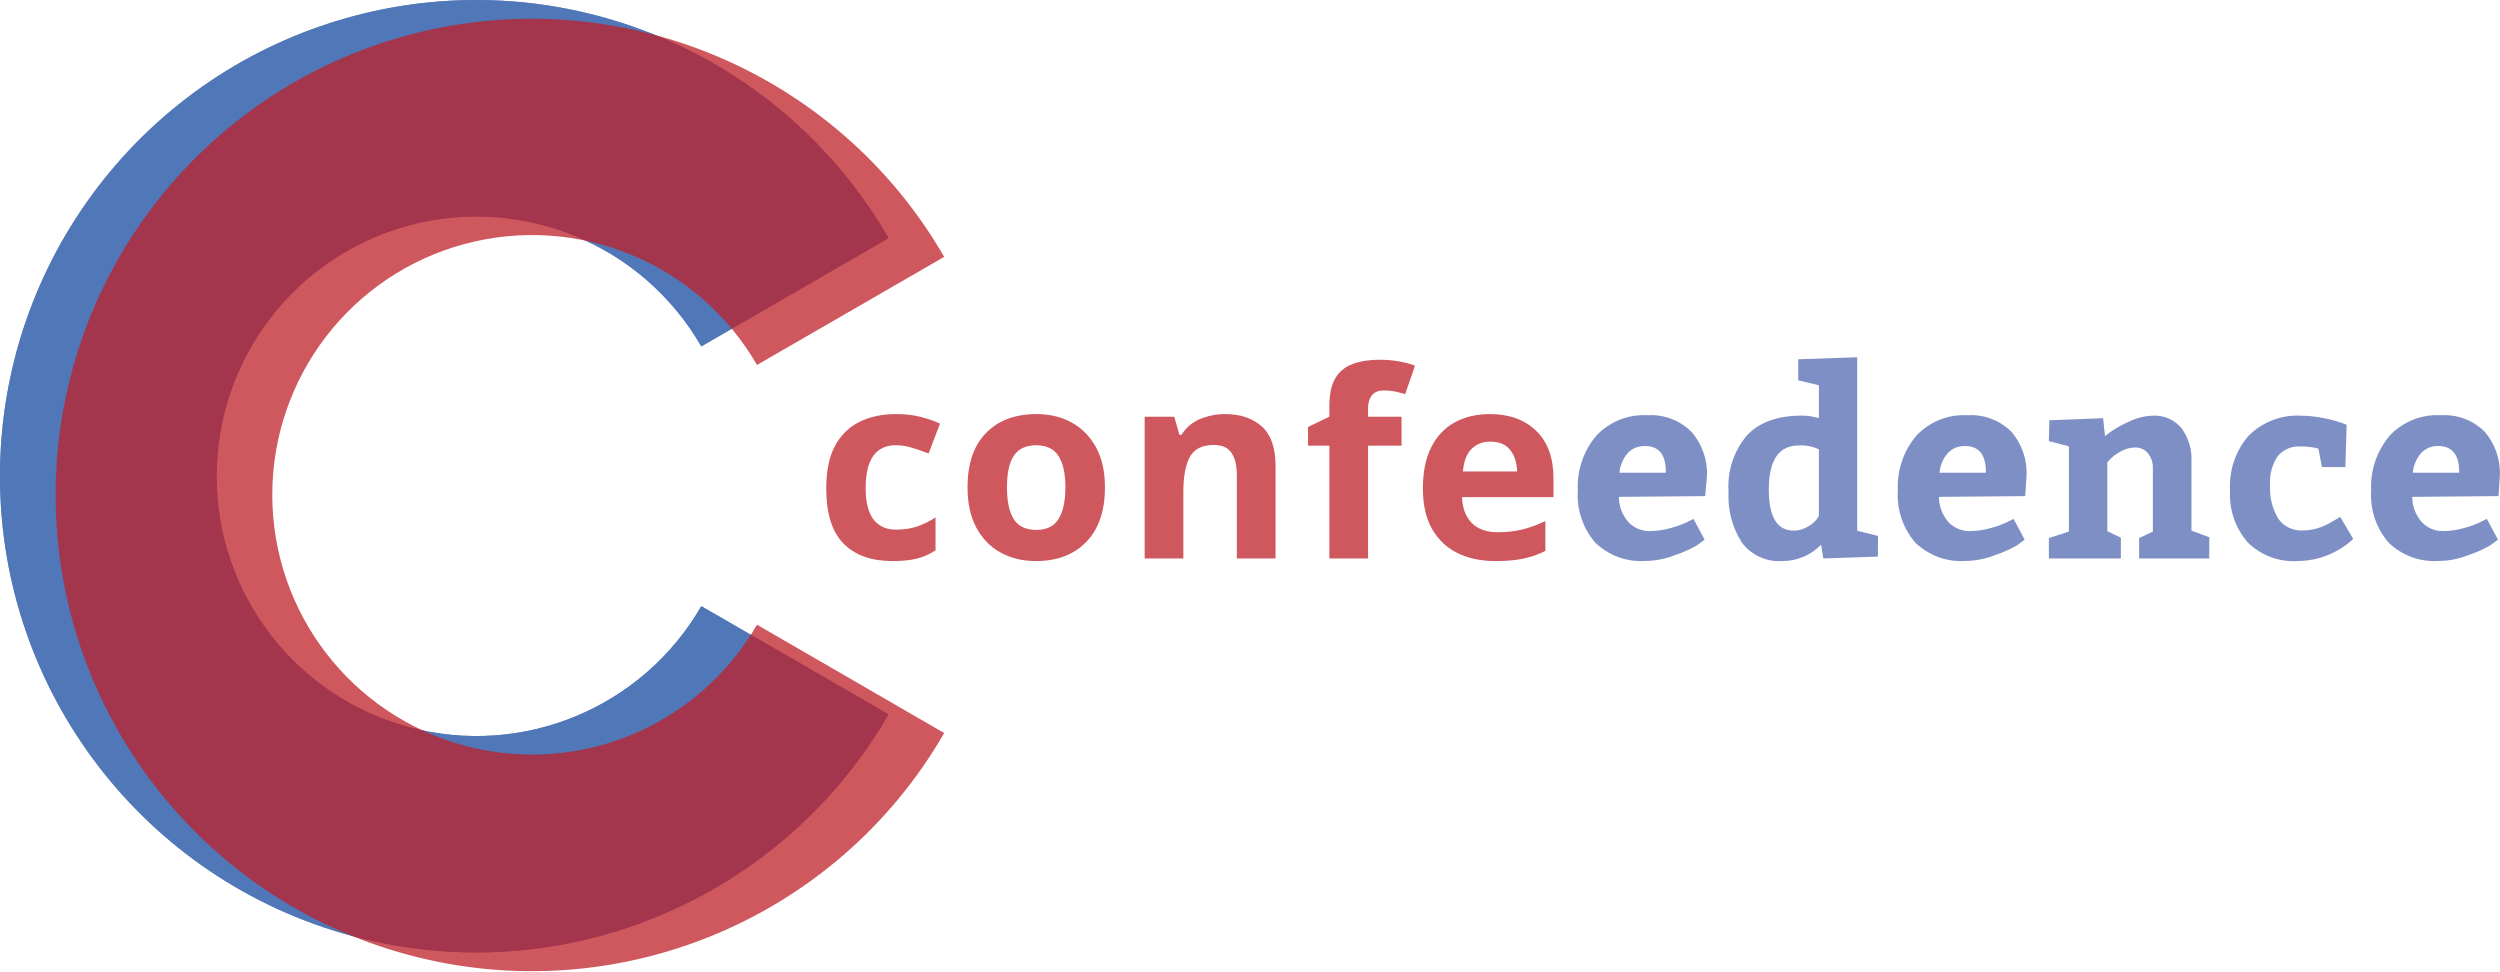
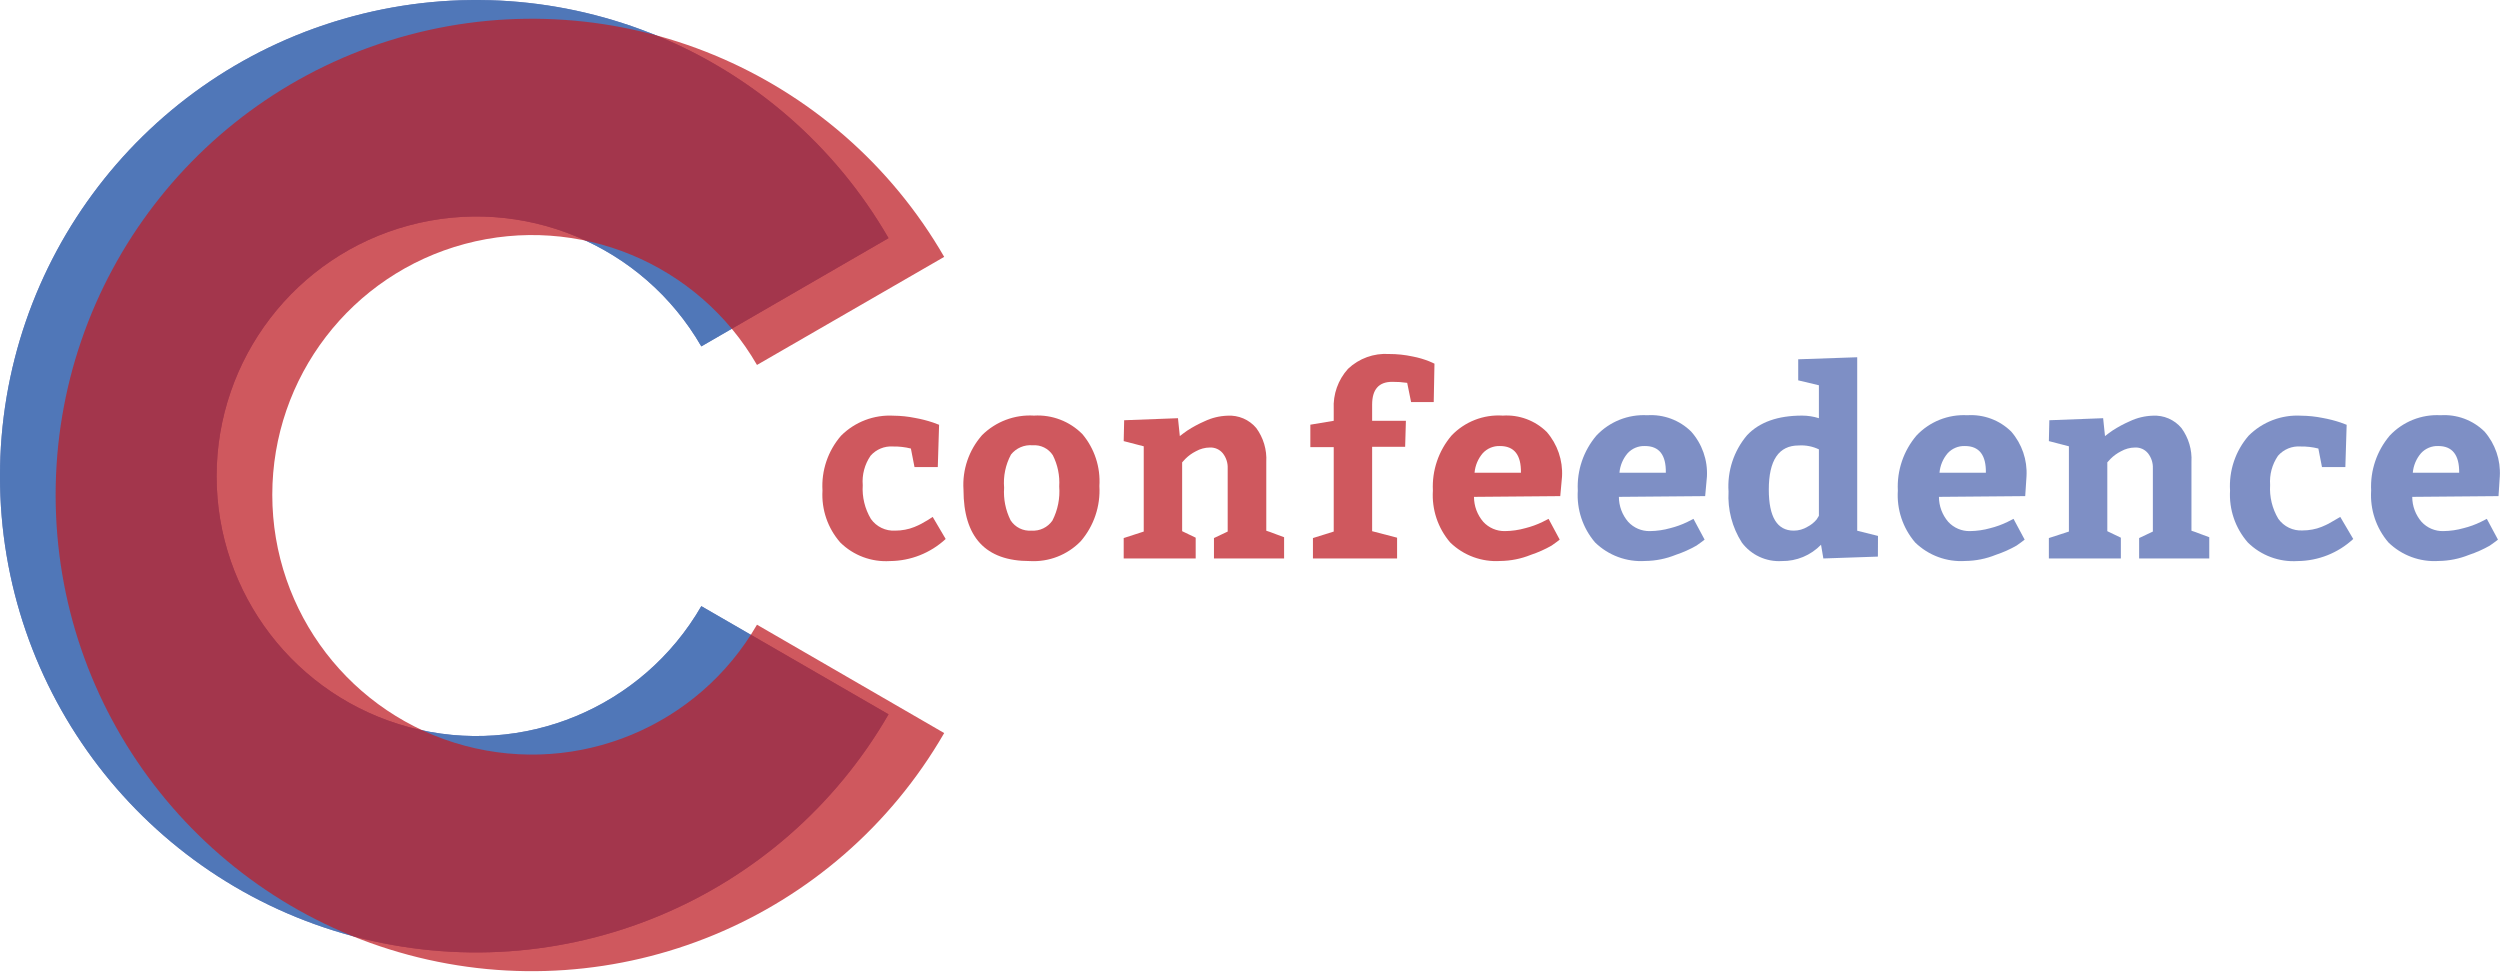
<svg xmlns="http://www.w3.org/2000/svg" viewBox="0 0 269.49 104.67">
  <defs>
-     <style>.cls-1{isolation:isolate;}.cls-2,.cls-3,.cls-6{opacity:0.75;}.cls-2{font-size:28px;font-family:Bitter-Bold, Bitter;font-weight:700;letter-spacing:0.03em;}.cls-2,.cls-6{fill:#bf2028;}.cls-3{mix-blend-mode:darken;}.cls-4{fill:#536ab2;}.cls-5{fill:#164aa0;}</style>
+     <style>.cls-1{isolation:isolate;}.cls-2,.cls-4,.cls-7{opacity:0.75;}.cls-3,.cls-7{fill:#bf2028;}.cls-4{mix-blend-mode:darken;}.cls-5{fill:#536ab2;}.cls-6{fill:#164aa0;}</style>
  </defs>
  <g class="cls-1">
    <g id="Layer_1" data-name="Layer 1">
-       <text class="cls-2" transform="translate(87.8 60.2)">confe</text>
-       <g class="cls-3">
-         <path class="cls-4" d="M183.81,53.48l-9.3.08a4.13,4.13,0,0,0,1,2.69,3.09,3.09,0,0,0,2.34,1,8.39,8.39,0,0,0,2.21-.32,9.5,9.5,0,0,0,1.82-.66l.67-.34,1.2,2.24q-.31.25-.87.64a12.39,12.39,0,0,1-2.24,1,9,9,0,0,1-3.28.66,7.09,7.09,0,0,1-5.42-2,7.83,7.83,0,0,1-1.86-5.59,8.5,8.5,0,0,1,2-5.92,7,7,0,0,1,5.49-2.2,6.17,6.17,0,0,1,4.73,1.76A6.77,6.77,0,0,1,184,51.38Zm-6.5-5.4a2.4,2.4,0,0,0-1.86.78,3.72,3.72,0,0,0-.88,2.1h5Q179.62,48.08,177.32,48.08Z" />
-         <path class="cls-4" d="M202.43,60l-5.88.2-.25-1.48a5.77,5.77,0,0,1-4.23,1.76,5,5,0,0,1-4.31-2A9.24,9.24,0,0,1,186.33,53a8.52,8.52,0,0,1,2-6.09q2-2.11,5.92-2.11a6.07,6.07,0,0,1,1.82.28V41.53L193.84,41V38.73l6.36-.22v18.7l2.24.56Zm-6.36-4.4V48.44a4.38,4.38,0,0,0-2.18-.42q-3.22,0-3.22,4.76,0,4.42,2.69,4.42a2.83,2.83,0,0,0,1.47-.41,3.15,3.15,0,0,0,1-.8Z" />
-         <path class="cls-4" d="M218.31,53.48l-9.3.08a4.13,4.13,0,0,0,1,2.69,3.09,3.09,0,0,0,2.34,1,8.39,8.39,0,0,0,2.21-.32,9.49,9.49,0,0,0,1.82-.66l.67-.34,1.2,2.24q-.31.25-.87.64a12.39,12.39,0,0,1-2.24,1,9,9,0,0,1-3.28.66,7.09,7.09,0,0,1-5.42-2,7.83,7.83,0,0,1-1.86-5.59,8.5,8.5,0,0,1,2-5.92,7,7,0,0,1,5.49-2.2,6.17,6.17,0,0,1,4.73,1.76,6.77,6.77,0,0,1,1.65,4.82Zm-6.5-5.4a2.4,2.4,0,0,0-1.86.78,3.73,3.73,0,0,0-.88,2.1h5Q214.11,48.08,211.81,48.08Z" />
-         <path class="cls-4" d="M220.91,45.3l5.8-.22.2,1.93q.31-.25.81-.6a12.69,12.69,0,0,1,1.86-1,6.17,6.17,0,0,1,2.48-.6,3.75,3.75,0,0,1,3.09,1.33,5.64,5.64,0,0,1,1.08,3.65v7.42q.36.11,1,.36l.92.34V60.2h-7.56V58l1.48-.7V50.48a2.46,2.46,0,0,0-.52-1.61,1.7,1.7,0,0,0-1.39-.63,3.14,3.14,0,0,0-1.53.41,4.39,4.39,0,0,0-1.11.8l-.36.39v7.42l1.46.7V60.2h-7.76V58l2.16-.7V48.11l-2.16-.56Z" />
-         <path class="cls-4" d="M252.27,55.72l1.4,2.38a8.93,8.93,0,0,1-6,2.38,7,7,0,0,1-5.36-2,7.8,7.8,0,0,1-1.92-5.6,8.27,8.27,0,0,1,2-5.91,7.41,7.41,0,0,1,5.67-2.16,12.19,12.19,0,0,1,2.3.24,13.62,13.62,0,0,1,1.93.49l.67.25-.14,4.56h-2.52l-.39-2a7.32,7.32,0,0,0-1.93-.22,2.94,2.94,0,0,0-2.42,1,4.92,4.92,0,0,0-.85,3.15,6.32,6.32,0,0,0,.88,3.64,3,3,0,0,0,2.62,1.26,5.57,5.57,0,0,0,1.06-.1,5.14,5.14,0,0,0,1-.29q.48-.2.74-.34l.73-.42Z" />
-         <path class="cls-4" d="M269.33,53.48l-9.3.08a4.13,4.13,0,0,0,1,2.69,3.09,3.09,0,0,0,2.34,1,8.39,8.39,0,0,0,2.21-.32,9.49,9.49,0,0,0,1.82-.66l.67-.34,1.2,2.24q-.31.25-.87.64a12.39,12.39,0,0,1-2.24,1,9,9,0,0,1-3.28.66,7.09,7.09,0,0,1-5.42-2,7.83,7.83,0,0,1-1.86-5.59,8.5,8.5,0,0,1,2-5.92,7,7,0,0,1,5.49-2.2,6.17,6.17,0,0,1,4.73,1.76,6.77,6.77,0,0,1,1.65,4.82Zm-6.5-5.4a2.4,2.4,0,0,0-1.86.78,3.73,3.73,0,0,0-.88,2.1h5Q265.12,48.08,262.83,48.08Z" />
+       <g class="cls-2">
+         <path class="cls-3" d="M100.54,55.72l1.4,2.38a8.93,8.93,0,0,1-6,2.38,7,7,0,0,1-5.36-2,7.79,7.79,0,0,1-1.92-5.6,8.27,8.27,0,0,1,2-5.91,7.41,7.41,0,0,1,5.67-2.16,12.19,12.19,0,0,1,2.3.24,13.63,13.63,0,0,1,1.93.49l.67.25-.14,4.56H98.58l-.39-2a7.33,7.33,0,0,0-1.93-.22,2.94,2.94,0,0,0-2.42,1A4.91,4.91,0,0,0,93,52.3a6.32,6.32,0,0,0,.88,3.64,3,3,0,0,0,2.62,1.26,5.56,5.56,0,0,0,1.06-.1,5.15,5.15,0,0,0,1-.29q.48-.2.74-.34l.73-.42Z" />
+         <path class="cls-3" d="M111.46,44.8a6.77,6.77,0,0,1,5.22,2,7.9,7.9,0,0,1,1.83,5.59,8.38,8.38,0,0,1-2,5.94A7.08,7.08,0,0,1,111,60.48q-7.14,0-7.14-7.7a8.09,8.09,0,0,1,2-5.87A7.32,7.32,0,0,1,111.46,44.8ZM111.32,48a2.68,2.68,0,0,0-2.34,1,6.41,6.41,0,0,0-.74,3.58,6.77,6.77,0,0,0,.7,3.51,2.45,2.45,0,0,0,2.24,1.11,2.53,2.53,0,0,0,2.27-1.09,6.89,6.89,0,0,0,.73-3.67,6.54,6.54,0,0,0-.69-3.37A2.37,2.37,0,0,0,111.32,48Z" />
+         <path class="cls-3" d="M121.18,45.3l5.8-.22.2,1.93q.31-.25.81-.6a12.69,12.69,0,0,1,1.86-1,6.17,6.17,0,0,1,2.48-.6,3.75,3.75,0,0,1,3.09,1.33,5.64,5.64,0,0,1,1.08,3.65v7.42q.36.11,1,.36l.92.34V60.2h-7.56V58l1.48-.7V50.48a2.46,2.46,0,0,0-.52-1.61,1.7,1.7,0,0,0-1.39-.63,3.14,3.14,0,0,0-1.53.41,4.39,4.39,0,0,0-1.11.8l-.36.39v7.42l1.46.7V60.2h-7.76V58l2.16-.7V48.11l-2.16-.56Z" />
+         <path class="cls-3" d="M143.77,45.36V44.1a6,6,0,0,1,1.54-4.34,5.87,5.87,0,0,1,4.42-1.6,12,12,0,0,1,2.56.27,9.75,9.75,0,0,1,1.78.52l.56.25-.08,4.14h-2.44l-.42-2.07a10.45,10.45,0,0,0-1.62-.11q-2.16,0-2.16,2.46v1.74h3.64l-.08,2.8h-3.56v9.1l2.69.7V60.2h-9.07V58l2.24-.7v-9.1h-2.52V45.78Z" />
+         <path class="cls-3" d="M168.19,53.48l-9.3.08a4.13,4.13,0,0,0,1,2.69,3.09,3.09,0,0,0,2.34,1,8.39,8.39,0,0,0,2.21-.32,9.49,9.49,0,0,0,1.82-.66l.67-.34,1.2,2.24q-.31.25-.87.64a12.39,12.39,0,0,1-2.24,1,9,9,0,0,1-3.28.66,7.09,7.09,0,0,1-5.42-2,7.83,7.83,0,0,1-1.86-5.59,8.5,8.5,0,0,1,2-5.92A7,7,0,0,1,162,44.8a6.17,6.17,0,0,1,4.73,1.76,6.77,6.77,0,0,1,1.65,4.82Zm-6.5-5.4a2.4,2.4,0,0,0-1.86.78,3.73,3.73,0,0,0-.88,2.1h5Q164,48.08,161.69,48.08Z" />
      </g>
-       <g class="cls-3">
-         <path class="cls-4" d="M75.6,65.34a28,28,0,1,1,0-28L95.78,25.67a51.33,51.33,0,1,0,0,51.33Z" />
+       <g class="cls-4">
+         <path class="cls-5" d="M183.81,53.48l-9.3.08a4.13,4.13,0,0,0,1,2.69,3.09,3.09,0,0,0,2.34,1,8.39,8.39,0,0,0,2.21-.32,9.5,9.5,0,0,0,1.82-.66l.67-.34,1.2,2.24q-.31.25-.87.64a12.39,12.39,0,0,1-2.24,1,9,9,0,0,1-3.28.66,7.09,7.09,0,0,1-5.42-2,7.83,7.83,0,0,1-1.86-5.59,8.5,8.5,0,0,1,2-5.92,7,7,0,0,1,5.49-2.2,6.17,6.17,0,0,1,4.73,1.76A6.77,6.77,0,0,1,184,51.38Zm-6.5-5.4a2.4,2.4,0,0,0-1.86.78,3.72,3.72,0,0,0-.88,2.1h5Q179.62,48.08,177.32,48.08Z" />
+         <path class="cls-5" d="M202.43,60l-5.88.2-.25-1.48a5.77,5.77,0,0,1-4.23,1.76,5,5,0,0,1-4.31-2A9.24,9.24,0,0,1,186.33,53a8.52,8.52,0,0,1,2-6.09q2-2.11,5.92-2.11a6.07,6.07,0,0,1,1.82.28V41.53L193.84,41V38.73l6.36-.22v18.7l2.24.56Zm-6.36-4.4V48.44a4.38,4.38,0,0,0-2.18-.42q-3.22,0-3.22,4.76,0,4.42,2.69,4.42a2.83,2.83,0,0,0,1.47-.41,3.15,3.15,0,0,0,1-.8Z" />
+         <path class="cls-5" d="M218.31,53.48l-9.3.08a4.13,4.13,0,0,0,1,2.69,3.09,3.09,0,0,0,2.34,1,8.39,8.39,0,0,0,2.21-.32,9.49,9.49,0,0,0,1.82-.66l.67-.34,1.2,2.24q-.31.25-.87.64a12.39,12.39,0,0,1-2.24,1,9,9,0,0,1-3.28.66,7.09,7.09,0,0,1-5.42-2,7.83,7.83,0,0,1-1.86-5.59,8.5,8.5,0,0,1,2-5.92,7,7,0,0,1,5.49-2.2,6.17,6.17,0,0,1,4.73,1.76,6.77,6.77,0,0,1,1.65,4.82Zm-6.5-5.4a2.4,2.4,0,0,0-1.86.78,3.73,3.73,0,0,0-.88,2.1h5Q214.11,48.08,211.81,48.08Z" />
+         <path class="cls-5" d="M220.91,45.3l5.8-.22.2,1.93q.31-.25.81-.6a12.69,12.69,0,0,1,1.86-1,6.17,6.17,0,0,1,2.48-.6,3.75,3.75,0,0,1,3.09,1.33,5.64,5.64,0,0,1,1.08,3.65v7.42q.36.11,1,.36l.92.34V60.2h-7.56V58l1.48-.7V50.48a2.46,2.46,0,0,0-.52-1.61,1.7,1.7,0,0,0-1.39-.63,3.14,3.14,0,0,0-1.53.41,4.39,4.39,0,0,0-1.11.8l-.36.39v7.42l1.46.7V60.2h-7.76V58l2.16-.7V48.11l-2.16-.56Z" />
+         <path class="cls-5" d="M252.27,55.72l1.4,2.38a8.93,8.93,0,0,1-6,2.38,7,7,0,0,1-5.36-2,7.8,7.8,0,0,1-1.92-5.6,8.27,8.27,0,0,1,2-5.91,7.41,7.41,0,0,1,5.67-2.16,12.19,12.19,0,0,1,2.3.24,13.62,13.62,0,0,1,1.93.49l.67.25-.14,4.56h-2.52l-.39-2a7.32,7.32,0,0,0-1.93-.22,2.94,2.94,0,0,0-2.42,1,4.92,4.92,0,0,0-.85,3.15,6.32,6.32,0,0,0,.88,3.64,3,3,0,0,0,2.62,1.26,5.57,5.57,0,0,0,1.06-.1,5.14,5.14,0,0,0,1-.29q.48-.2.74-.34l.73-.42Z" />
+         <path class="cls-5" d="M269.33,53.48l-9.3.08a4.13,4.13,0,0,0,1,2.69,3.09,3.09,0,0,0,2.34,1,8.39,8.39,0,0,0,2.21-.32,9.49,9.49,0,0,0,1.82-.66l.67-.34,1.2,2.24q-.31.25-.87.64a12.39,12.39,0,0,1-2.24,1,9,9,0,0,1-3.28.66,7.09,7.09,0,0,1-5.42-2,7.83,7.83,0,0,1-1.86-5.59,8.5,8.5,0,0,1,2-5.92,7,7,0,0,1,5.49-2.2,6.17,6.17,0,0,1,4.73,1.76,6.77,6.77,0,0,1,1.65,4.82Zm-6.5-5.4a2.4,2.4,0,0,0-1.86.78,3.73,3.73,0,0,0-.88,2.1h5Q265.12,48.08,262.83,48.08Z" />
+       </g>
+       <g class="cls-4">
        <path class="cls-5" d="M75.6,65.34a28,28,0,1,1,0-28L95.78,25.67a51.33,51.33,0,1,0,0,51.33Z" />
+         <path class="cls-6" d="M75.6,65.34a28,28,0,1,1,0-28L95.78,25.67a51.33,51.33,0,1,0,0,51.33Z" />
      </g>
-       <path class="cls-6" d="M81.6,67.34a28,28,0,1,1,0-28l20.18-11.65a51.33,51.33,0,1,0,0,51.33Z" />
+       <path class="cls-7" d="M81.6,67.34a28,28,0,1,1,0-28l20.18-11.65a51.33,51.33,0,1,0,0,51.33Z" />
    </g>
  </g>
</svg>
